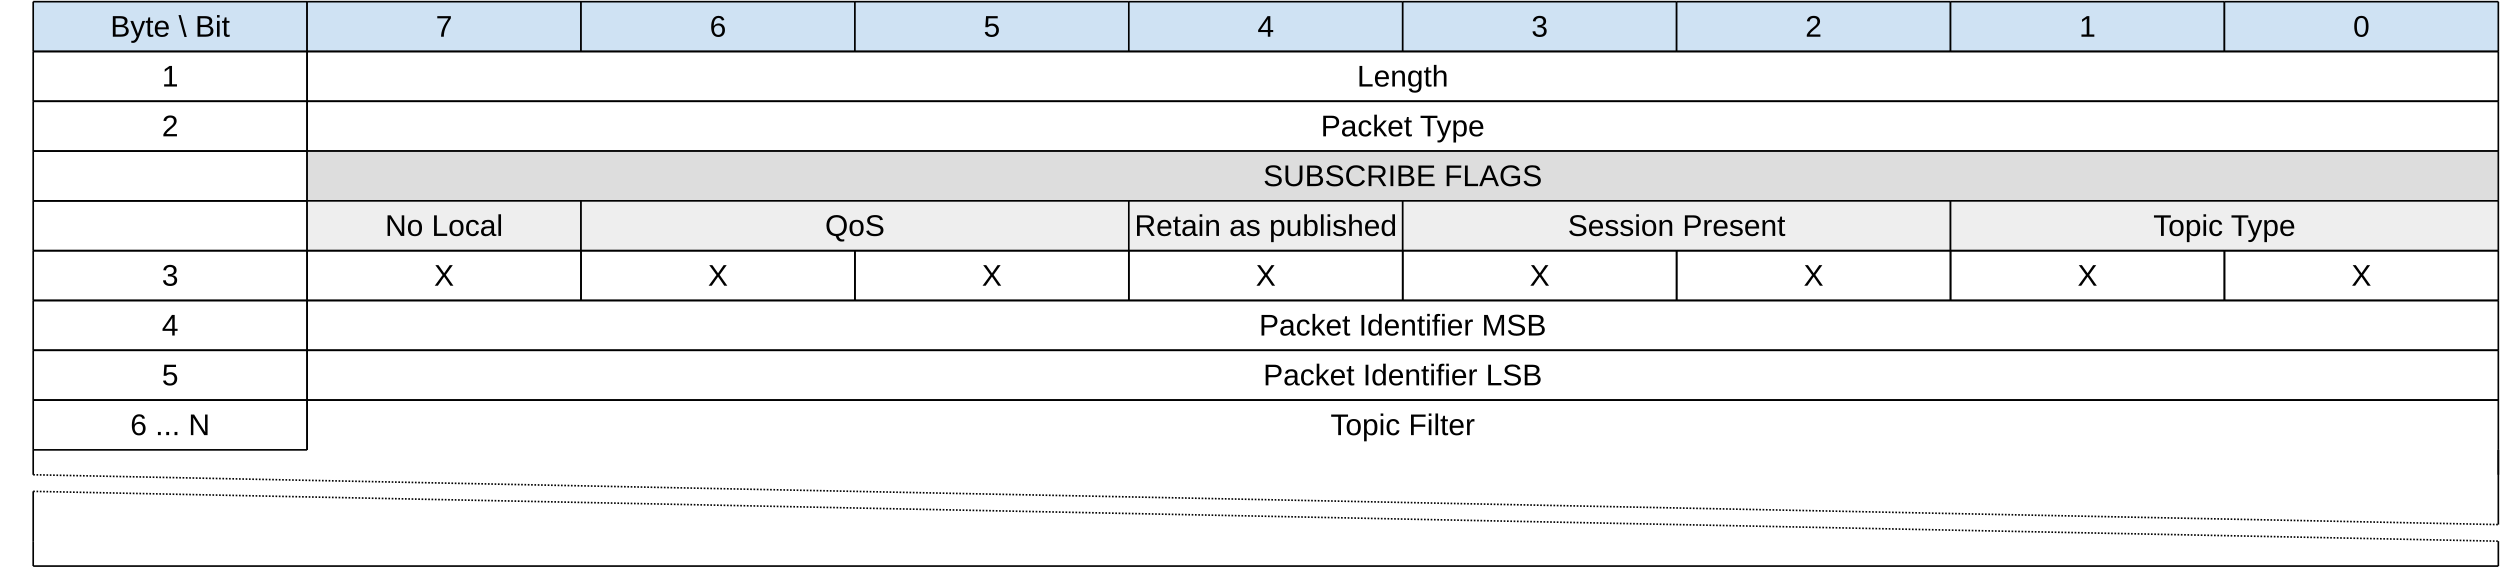
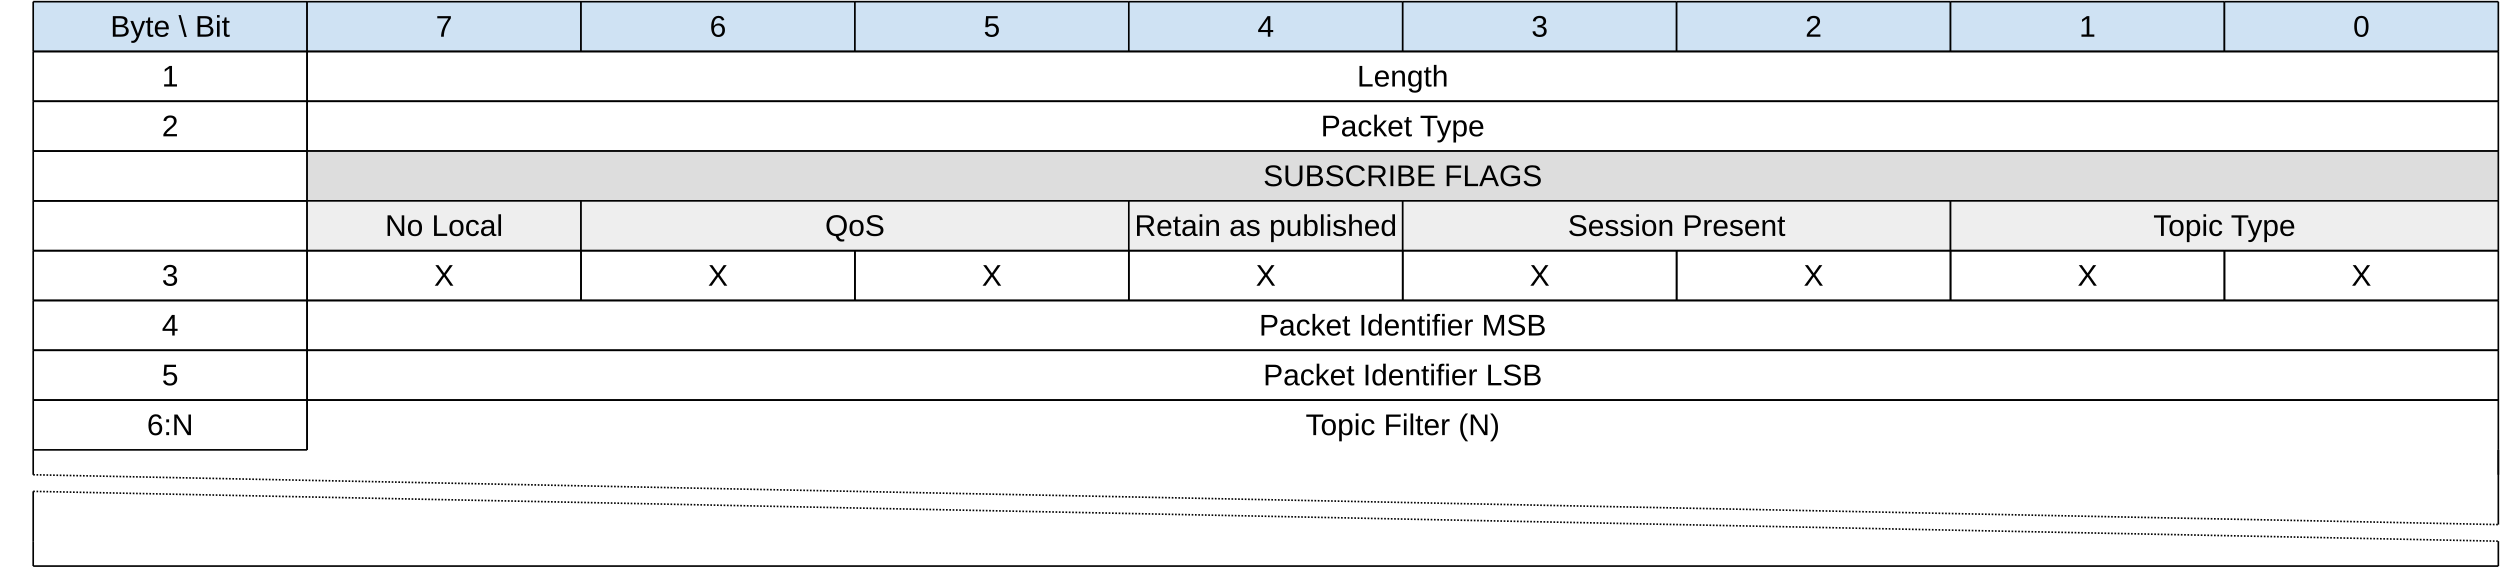
<svg xmlns="http://www.w3.org/2000/svg" version="1.0" width="1506" height="342" viewBox="0 0 1506 342">
  <rect x="20" y="1" height="30" width="165" fill="#cfe2f3" />
  <line x1="20" y1="1" x2="185" y2="1" stroke="#000000" stroke-width="1" />
  <line x1="20" y1="31" x2="185" y2="31" stroke="#000000" stroke-width="1" />
  <line x1="185" y1="1" x2="185" y2="31" stroke="#000000" stroke-width="1" />
  <line x1="20" y1="1" x2="20" y2="31" stroke="#000000" stroke-width="1" />
  <text font-size="18" font-family="Arial" x="102.5" y="17" text-anchor="middle" dominant-baseline="middle">Byte \ Bit</text>
  <rect x="185" y="1" height="30" width="165" fill="#cfe2f3" />
  <line x1="185" y1="1" x2="350" y2="1" stroke="#000000" stroke-width="1" />
  <line x1="185" y1="31" x2="350" y2="31" stroke="#000000" stroke-width="1" />
  <line x1="350" y1="1" x2="350" y2="31" stroke="#000000" stroke-width="1" />
  <line x1="185" y1="1" x2="185" y2="31" stroke="#000000" stroke-width="1" />
  <text font-size="18" font-family="Arial" x="267.5" y="17" text-anchor="middle" dominant-baseline="middle">7</text>
  <rect x="350" y="1" height="30" width="165" fill="#cfe2f3" />
  <line x1="350" y1="1" x2="515" y2="1" stroke="#000000" stroke-width="1" />
  <line x1="350" y1="31" x2="515" y2="31" stroke="#000000" stroke-width="1" />
  <line x1="515" y1="1" x2="515" y2="31" stroke="#000000" stroke-width="1" />
  <line x1="350" y1="1" x2="350" y2="31" stroke="#000000" stroke-width="1" />
  <text font-size="18" font-family="Arial" x="432.5" y="17" text-anchor="middle" dominant-baseline="middle">6</text>
  <rect x="515" y="1" height="30" width="165" fill="#cfe2f3" />
  <line x1="515" y1="1" x2="680" y2="1" stroke="#000000" stroke-width="1" />
  <line x1="515" y1="31" x2="680" y2="31" stroke="#000000" stroke-width="1" />
  <line x1="680" y1="1" x2="680" y2="31" stroke="#000000" stroke-width="1" />
  <line x1="515" y1="1" x2="515" y2="31" stroke="#000000" stroke-width="1" />
  <text font-size="18" font-family="Arial" x="597.5" y="17" text-anchor="middle" dominant-baseline="middle">5</text>
  <rect x="680" y="1" height="30" width="165" fill="#cfe2f3" />
  <line x1="680" y1="1" x2="845" y2="1" stroke="#000000" stroke-width="1" />
  <line x1="680" y1="31" x2="845" y2="31" stroke="#000000" stroke-width="1" />
  <line x1="845" y1="1" x2="845" y2="31" stroke="#000000" stroke-width="1" />
  <line x1="680" y1="1" x2="680" y2="31" stroke="#000000" stroke-width="1" />
  <text font-size="18" font-family="Arial" x="762.5" y="17" text-anchor="middle" dominant-baseline="middle">4</text>
  <rect x="845" y="1" height="30" width="165" fill="#cfe2f3" />
  <line x1="845" y1="1" x2="1010" y2="1" stroke="#000000" stroke-width="1" />
  <line x1="845" y1="31" x2="1010" y2="31" stroke="#000000" stroke-width="1" />
  <line x1="1010" y1="1" x2="1010" y2="31" stroke="#000000" stroke-width="1" />
  <line x1="845" y1="1" x2="845" y2="31" stroke="#000000" stroke-width="1" />
  <text font-size="18" font-family="Arial" x="927.5" y="17" text-anchor="middle" dominant-baseline="middle">3</text>
  <rect x="1010" y="1" height="30" width="165" fill="#cfe2f3" />
  <line x1="1010" y1="1" x2="1175" y2="1" stroke="#000000" stroke-width="1" />
  <line x1="1010" y1="31" x2="1175" y2="31" stroke="#000000" stroke-width="1" />
  <line x1="1175" y1="1" x2="1175" y2="31" stroke="#000000" stroke-width="1" />
  <line x1="1010" y1="1" x2="1010" y2="31" stroke="#000000" stroke-width="1" />
  <text font-size="18" font-family="Arial" x="1092.5" y="17" text-anchor="middle" dominant-baseline="middle">2</text>
  <rect x="1175" y="1" height="30" width="165" fill="#cfe2f3" />
  <line x1="1175" y1="1" x2="1340" y2="1" stroke="#000000" stroke-width="1" />
  <line x1="1175" y1="31" x2="1340" y2="31" stroke="#000000" stroke-width="1" />
  <line x1="1340" y1="1" x2="1340" y2="31" stroke="#000000" stroke-width="1" />
  <line x1="1175" y1="1" x2="1175" y2="31" stroke="#000000" stroke-width="1" />
  <text font-size="18" font-family="Arial" x="1257.5" y="17" text-anchor="middle" dominant-baseline="middle">1</text>
  <rect x="1340" y="1" height="30" width="165" fill="#cfe2f3" />
  <line x1="1340" y1="1" x2="1505" y2="1" stroke="#000000" stroke-width="1" />
  <line x1="1340" y1="31" x2="1505" y2="31" stroke="#000000" stroke-width="1" />
  <line x1="1505" y1="1" x2="1505" y2="31" stroke="#000000" stroke-width="1" />
  <line x1="1340" y1="1" x2="1340" y2="31" stroke="#000000" stroke-width="1" />
  <text font-size="18" font-family="Arial" x="1422.5" y="17" text-anchor="middle" dominant-baseline="middle">0</text>
  <text font-size="18" font-family="Arial" x="15" y="16" text-anchor="end"> </text>
  <text font-size="18" font-family="Arial" x="15" y="46" text-anchor="end"> </text>
  <line x1="20" y1="31" x2="185" y2="31" stroke="#000000" stroke-width="1" />
  <line x1="20" y1="61" x2="185" y2="61" stroke="#000000" stroke-width="1" />
  <line x1="185" y1="31" x2="185" y2="61" stroke="#000000" stroke-width="1" />
  <line x1="20" y1="31" x2="20" y2="61" stroke="#000000" stroke-width="1" />
  <text font-size="18" font-family="Arial" x="102.5" y="47" text-anchor="middle" dominant-baseline="middle">1</text>
  <line x1="185" y1="31" x2="1505" y2="31" stroke="#000000" stroke-width="1" />
  <line x1="185" y1="61" x2="1505" y2="61" stroke="#000000" stroke-width="1" />
  <line x1="1505" y1="31" x2="1505" y2="61" stroke="#000000" stroke-width="1" />
  <line x1="185" y1="31" x2="185" y2="61" stroke="#000000" stroke-width="1" />
  <text font-size="18" font-family="Arial" x="845" y="47" text-anchor="middle" dominant-baseline="middle">Length</text>
  <text font-size="18" font-family="Arial" x="15" y="76" text-anchor="end"> </text>
  <line x1="20" y1="61" x2="185" y2="61" stroke="#000000" stroke-width="1" />
  <line x1="20" y1="91" x2="185" y2="91" stroke="#000000" stroke-width="1" />
  <line x1="185" y1="61" x2="185" y2="91" stroke="#000000" stroke-width="1" />
  <line x1="20" y1="61" x2="20" y2="91" stroke="#000000" stroke-width="1" />
  <text font-size="18" font-family="Arial" x="102.5" y="77" text-anchor="middle" dominant-baseline="middle">2</text>
  <line x1="185" y1="61" x2="1505" y2="61" stroke="#000000" stroke-width="1" />
  <line x1="185" y1="91" x2="1505" y2="91" stroke="#000000" stroke-width="1" />
  <line x1="1505" y1="61" x2="1505" y2="91" stroke="#000000" stroke-width="1" />
  <line x1="185" y1="61" x2="185" y2="91" stroke="#000000" stroke-width="1" />
  <text font-size="18" font-family="Arial" x="845" y="77" text-anchor="middle" dominant-baseline="middle">Packet Type</text>
  <text font-size="18" font-family="Arial" x="15" y="106" text-anchor="end"> </text>
  <line x1="20" y1="91" x2="185" y2="91" stroke="#000000" stroke-width="1" />
  <line x1="20" y1="121" x2="185" y2="121" stroke="#000000" stroke-width="1" />
  <line x1="185" y1="91" x2="185" y2="121" stroke="#000000" stroke-width="1" />
  <line x1="20" y1="91" x2="20" y2="121" stroke="#000000" stroke-width="1" />
  <text font-size="18" font-family="Arial" x="102.5" y="107" text-anchor="middle" dominant-baseline="middle" />
  <rect x="185" y="91" height="30" width="1320" fill="#dddddd" />
  <line x1="185" y1="91" x2="1505" y2="91" stroke="#000000" stroke-width="1" />
  <line x1="185" y1="121" x2="1505" y2="121" stroke="#000000" stroke-width="1" />
  <line x1="1505" y1="91" x2="1505" y2="121" stroke="#000000" stroke-width="1" />
  <line x1="185" y1="91" x2="185" y2="121" stroke="#000000" stroke-width="1" />
  <text font-size="18" font-family="Arial" x="845" y="107" text-anchor="middle" dominant-baseline="middle">SUBSCRIBE FLAGS</text>
  <text font-size="18" font-family="Arial" x="15" y="136" text-anchor="end"> </text>
  <line x1="20" y1="121" x2="185" y2="121" stroke="#000000" stroke-width="1" />
  <line x1="20" y1="151" x2="185" y2="151" stroke="#000000" stroke-width="1" />
  <line x1="185" y1="121" x2="185" y2="151" stroke="#000000" stroke-width="1" />
  <line x1="20" y1="121" x2="20" y2="151" stroke="#000000" stroke-width="1" />
  <text font-size="18" font-family="Arial" x="102.5" y="137" text-anchor="middle" dominant-baseline="middle" />
  <rect x="185" y="121" height="30" width="165" fill="#eeeeee" />
  <line x1="185" y1="121" x2="350" y2="121" stroke="#000000" stroke-width="1" />
  <line x1="185" y1="151" x2="350" y2="151" stroke="#000000" stroke-width="1" />
  <line x1="350" y1="121" x2="350" y2="151" stroke="#000000" stroke-width="1" />
  <line x1="185" y1="121" x2="185" y2="151" stroke="#000000" stroke-width="1" />
  <text font-size="18" font-family="Arial" x="267.5" y="137" text-anchor="middle" dominant-baseline="middle">No Local</text>
  <rect x="350" y="121" height="30" width="330" fill="#eeeeee" />
  <line x1="350" y1="121" x2="680" y2="121" stroke="#000000" stroke-width="1" />
  <line x1="350" y1="151" x2="680" y2="151" stroke="#000000" stroke-width="1" />
  <line x1="680" y1="121" x2="680" y2="151" stroke="#000000" stroke-width="1" />
  <line x1="350" y1="121" x2="350" y2="151" stroke="#000000" stroke-width="1" />
  <text font-size="18" font-family="Arial" x="515" y="137" text-anchor="middle" dominant-baseline="middle">QoS</text>
  <rect x="680" y="121" height="30" width="165" fill="#eeeeee" />
  <line x1="680" y1="121" x2="845" y2="121" stroke="#000000" stroke-width="1" />
  <line x1="680" y1="151" x2="845" y2="151" stroke="#000000" stroke-width="1" />
  <line x1="845" y1="121" x2="845" y2="151" stroke="#000000" stroke-width="1" />
  <line x1="680" y1="121" x2="680" y2="151" stroke="#000000" stroke-width="1" />
  <text font-size="18" font-family="Arial" x="762.5" y="137" text-anchor="middle" dominant-baseline="middle">Retain as published</text>
  <rect x="845" y="121" height="30" width="330" fill="#eeeeee" />
  <line x1="845" y1="121" x2="1175" y2="121" stroke="#000000" stroke-width="1" />
  <line x1="845" y1="151" x2="1175" y2="151" stroke="#000000" stroke-width="1" />
  <line x1="1175" y1="121" x2="1175" y2="151" stroke="#000000" stroke-width="1" />
  <line x1="845" y1="121" x2="845" y2="151" stroke="#000000" stroke-width="1" />
  <text font-size="18" font-family="Arial" x="1010" y="137" text-anchor="middle" dominant-baseline="middle">Session Present</text>
  <rect x="1175" y="121" height="30" width="330" fill="#eeeeee" />
  <line x1="1175" y1="121" x2="1505" y2="121" stroke="#000000" stroke-width="1" />
  <line x1="1175" y1="151" x2="1505" y2="151" stroke="#000000" stroke-width="1" />
  <line x1="1505" y1="121" x2="1505" y2="151" stroke="#000000" stroke-width="1" />
  <line x1="1175" y1="121" x2="1175" y2="151" stroke="#000000" stroke-width="1" />
  <text font-size="18" font-family="Arial" x="1340" y="137" text-anchor="middle" dominant-baseline="middle">Topic Type</text>
  <text font-size="18" font-family="Arial" x="15" y="166" text-anchor="end"> </text>
  <line x1="20" y1="151" x2="185" y2="151" stroke="#000000" stroke-width="1" />
  <line x1="20" y1="181" x2="185" y2="181" stroke="#000000" stroke-width="1" />
  <line x1="185" y1="151" x2="185" y2="181" stroke="#000000" stroke-width="1" />
  <line x1="20" y1="151" x2="20" y2="181" stroke="#000000" stroke-width="1" />
  <text font-size="18" font-family="Arial" x="102.5" y="167" text-anchor="middle" dominant-baseline="middle">3</text>
  <line x1="185" y1="151" x2="350" y2="151" stroke="#000000" stroke-width="1" />
  <line x1="185" y1="181" x2="350" y2="181" stroke="#000000" stroke-width="1" />
  <line x1="350" y1="151" x2="350" y2="181" stroke="#000000" stroke-width="1" />
  <line x1="185" y1="151" x2="185" y2="181" stroke="#000000" stroke-width="1" />
  <text font-size="18" font-family="Arial" x="267.5" y="167" text-anchor="middle" dominant-baseline="middle">X</text>
  <line x1="350" y1="151" x2="515" y2="151" stroke="#000000" stroke-width="1" />
  <line x1="350" y1="181" x2="515" y2="181" stroke="#000000" stroke-width="1" />
  <line x1="515" y1="151" x2="515" y2="181" stroke="#000000" stroke-width="1" />
  <line x1="350" y1="151" x2="350" y2="181" stroke="#000000" stroke-width="1" />
  <text font-size="18" font-family="Arial" x="432.5" y="167" text-anchor="middle" dominant-baseline="middle">X</text>
  <line x1="515" y1="151" x2="680" y2="151" stroke="#000000" stroke-width="1" />
  <line x1="515" y1="181" x2="680" y2="181" stroke="#000000" stroke-width="1" />
  <line x1="680" y1="151" x2="680" y2="181" stroke="#000000" stroke-width="1" />
  <line x1="515" y1="151" x2="515" y2="181" stroke="#000000" stroke-width="1" />
  <text font-size="18" font-family="Arial" x="597.5" y="167" text-anchor="middle" dominant-baseline="middle">X</text>
  <line x1="680" y1="151" x2="845" y2="151" stroke="#000000" stroke-width="1" />
  <line x1="680" y1="181" x2="845" y2="181" stroke="#000000" stroke-width="1" />
  <line x1="845" y1="151" x2="845" y2="181" stroke="#000000" stroke-width="1" />
  <line x1="680" y1="151" x2="680" y2="181" stroke="#000000" stroke-width="1" />
  <text font-size="18" font-family="Arial" x="762.5" y="167" text-anchor="middle" dominant-baseline="middle">X</text>
  <line x1="845" y1="151" x2="1010" y2="151" stroke="#000000" stroke-width="1" />
  <line x1="845" y1="181" x2="1010" y2="181" stroke="#000000" stroke-width="1" />
  <line x1="1010" y1="151" x2="1010" y2="181" stroke="#000000" stroke-width="1" />
  <line x1="845" y1="151" x2="845" y2="181" stroke="#000000" stroke-width="1" />
  <text font-size="18" font-family="Arial" x="927.5" y="167" text-anchor="middle" dominant-baseline="middle">X</text>
  <line x1="1010" y1="151" x2="1175" y2="151" stroke="#000000" stroke-width="1" />
  <line x1="1010" y1="181" x2="1175" y2="181" stroke="#000000" stroke-width="1" />
  <line x1="1175" y1="151" x2="1175" y2="181" stroke="#000000" stroke-width="1" />
  <line x1="1010" y1="151" x2="1010" y2="181" stroke="#000000" stroke-width="1" />
  <text font-size="18" font-family="Arial" x="1092.5" y="167" text-anchor="middle" dominant-baseline="middle">X</text>
  <line x1="1175" y1="151" x2="1340" y2="151" stroke="#000000" stroke-width="1" />
  <line x1="1175" y1="181" x2="1340" y2="181" stroke="#000000" stroke-width="1" />
  <line x1="1340" y1="151" x2="1340" y2="181" stroke="#000000" stroke-width="1" />
  <line x1="1175" y1="151" x2="1175" y2="181" stroke="#000000" stroke-width="1" />
  <text font-size="18" font-family="Arial" x="1257.5" y="167" text-anchor="middle" dominant-baseline="middle">X</text>
  <line x1="1340" y1="151" x2="1505" y2="151" stroke="#000000" stroke-width="1" />
  <line x1="1340" y1="181" x2="1505" y2="181" stroke="#000000" stroke-width="1" />
  <line x1="1505" y1="151" x2="1505" y2="181" stroke="#000000" stroke-width="1" />
  <line x1="1340" y1="151" x2="1340" y2="181" stroke="#000000" stroke-width="1" />
  <text font-size="18" font-family="Arial" x="1422.5" y="167" text-anchor="middle" dominant-baseline="middle">X</text>
  <text font-size="18" font-family="Arial" x="15" y="196" text-anchor="end"> </text>
  <line x1="20" y1="181" x2="185" y2="181" stroke="#000000" stroke-width="1" />
  <line x1="20" y1="211" x2="185" y2="211" stroke="#000000" stroke-width="1" />
  <line x1="185" y1="181" x2="185" y2="211" stroke="#000000" stroke-width="1" />
  <line x1="20" y1="181" x2="20" y2="211" stroke="#000000" stroke-width="1" />
  <text font-size="18" font-family="Arial" x="102.5" y="197" text-anchor="middle" dominant-baseline="middle">4</text>
  <line x1="185" y1="181" x2="1505" y2="181" stroke="#000000" stroke-width="1" />
  <line x1="185" y1="211" x2="1505" y2="211" stroke="#000000" stroke-width="1" />
  <line x1="1505" y1="181" x2="1505" y2="211" stroke="#000000" stroke-width="1" />
  <line x1="185" y1="181" x2="185" y2="211" stroke="#000000" stroke-width="1" />
  <text font-size="18" font-family="Arial" x="845" y="197" text-anchor="middle" dominant-baseline="middle">Packet Identifier MSB</text>
  <text font-size="18" font-family="Arial" x="15" y="226" text-anchor="end"> </text>
  <line x1="20" y1="211" x2="185" y2="211" stroke="#000000" stroke-width="1" />
  <line x1="20" y1="241" x2="185" y2="241" stroke="#000000" stroke-width="1" />
  <line x1="185" y1="211" x2="185" y2="241" stroke="#000000" stroke-width="1" />
  <line x1="20" y1="211" x2="20" y2="241" stroke="#000000" stroke-width="1" />
  <text font-size="18" font-family="Arial" x="102.5" y="227" text-anchor="middle" dominant-baseline="middle">5</text>
  <line x1="185" y1="211" x2="1505" y2="211" stroke="#000000" stroke-width="1" />
  <line x1="185" y1="241" x2="1505" y2="241" stroke="#000000" stroke-width="1" />
  <line x1="1505" y1="211" x2="1505" y2="241" stroke="#000000" stroke-width="1" />
  <line x1="185" y1="211" x2="185" y2="241" stroke="#000000" stroke-width="1" />
  <text font-size="18" font-family="Arial" x="845" y="227" text-anchor="middle" dominant-baseline="middle">Packet Identifier LSB</text>
  <text font-size="18" font-family="Arial" x="15" y="256" text-anchor="end"> </text>
  <line x1="20" y1="241" x2="185" y2="241" stroke="#000000" stroke-width="1" />
  <line x1="20" y1="271" x2="185" y2="271" stroke="#000000" stroke-width="1" />
  <line x1="185" y1="241" x2="185" y2="271" stroke="#000000" stroke-width="1" />
  <line x1="20" y1="241" x2="20" y2="271" stroke="#000000" stroke-width="1" />
-   <text font-size="18" font-family="Arial" x="102.5" y="257" text-anchor="middle" dominant-baseline="middle">6 ... N</text>
+   <text font-size="18" font-family="Arial" x="102.5" y="257" text-anchor="middle" dominant-baseline="middle">6:N</text>
  <line x1="185" y1="241" x2="1505" y2="241" stroke="#000000" stroke-width="1" />
  <line x1="1505" y1="241" x2="1505" y2="271" stroke="#000000" stroke-width="1" />
  <line x1="185" y1="241" x2="185" y2="271" stroke="#000000" stroke-width="1" />
-   <text font-size="18" font-family="Arial" x="845" y="257" text-anchor="middle" dominant-baseline="middle">Topic Filter</text>
+   <text font-size="18" font-family="Arial" x="845" y="257" text-anchor="middle" dominant-baseline="middle">Topic Filter (N)</text>
  <text font-size="18" font-family="Arial" x="15" y="286" text-anchor="end"> </text>
  <line x1="20" y1="271" x2="20" y2="286" stroke="#000000" stroke-width="1" />
  <line x1="1505" y1="271" x2="1505" y2="286" stroke="#000000" stroke-width="1" />
  <line stroke-dasharray="1,1" x1="20" y1="286" x2="1505" y2="316" stroke="#000000" stroke-width="1" />
  <line x1="1505" y1="271" x2="1505" y2="316" stroke="#000000" stroke-width="1" />
  <line stroke-dasharray="1,1" x1="20" y1="296" x2="1505" y2="326" stroke="#000000" stroke-width="1" />
  <line x1="20" y1="296" x2="20" y2="326" stroke="#000000" stroke-width="1" />
  <line x1="20" y1="326" x2="20" y2="341" stroke="#000000" stroke-width="1" />
  <line x1="1505" y1="326" x2="1505" y2="341" stroke="#000000" stroke-width="1" />
  <text font-size="18" font-family="Arial" x="15" y="356" text-anchor="end"> </text>
  <line x1="20" y1="341" x2="1505" y2="341" stroke="#000000" stroke-width="1" />
</svg>
